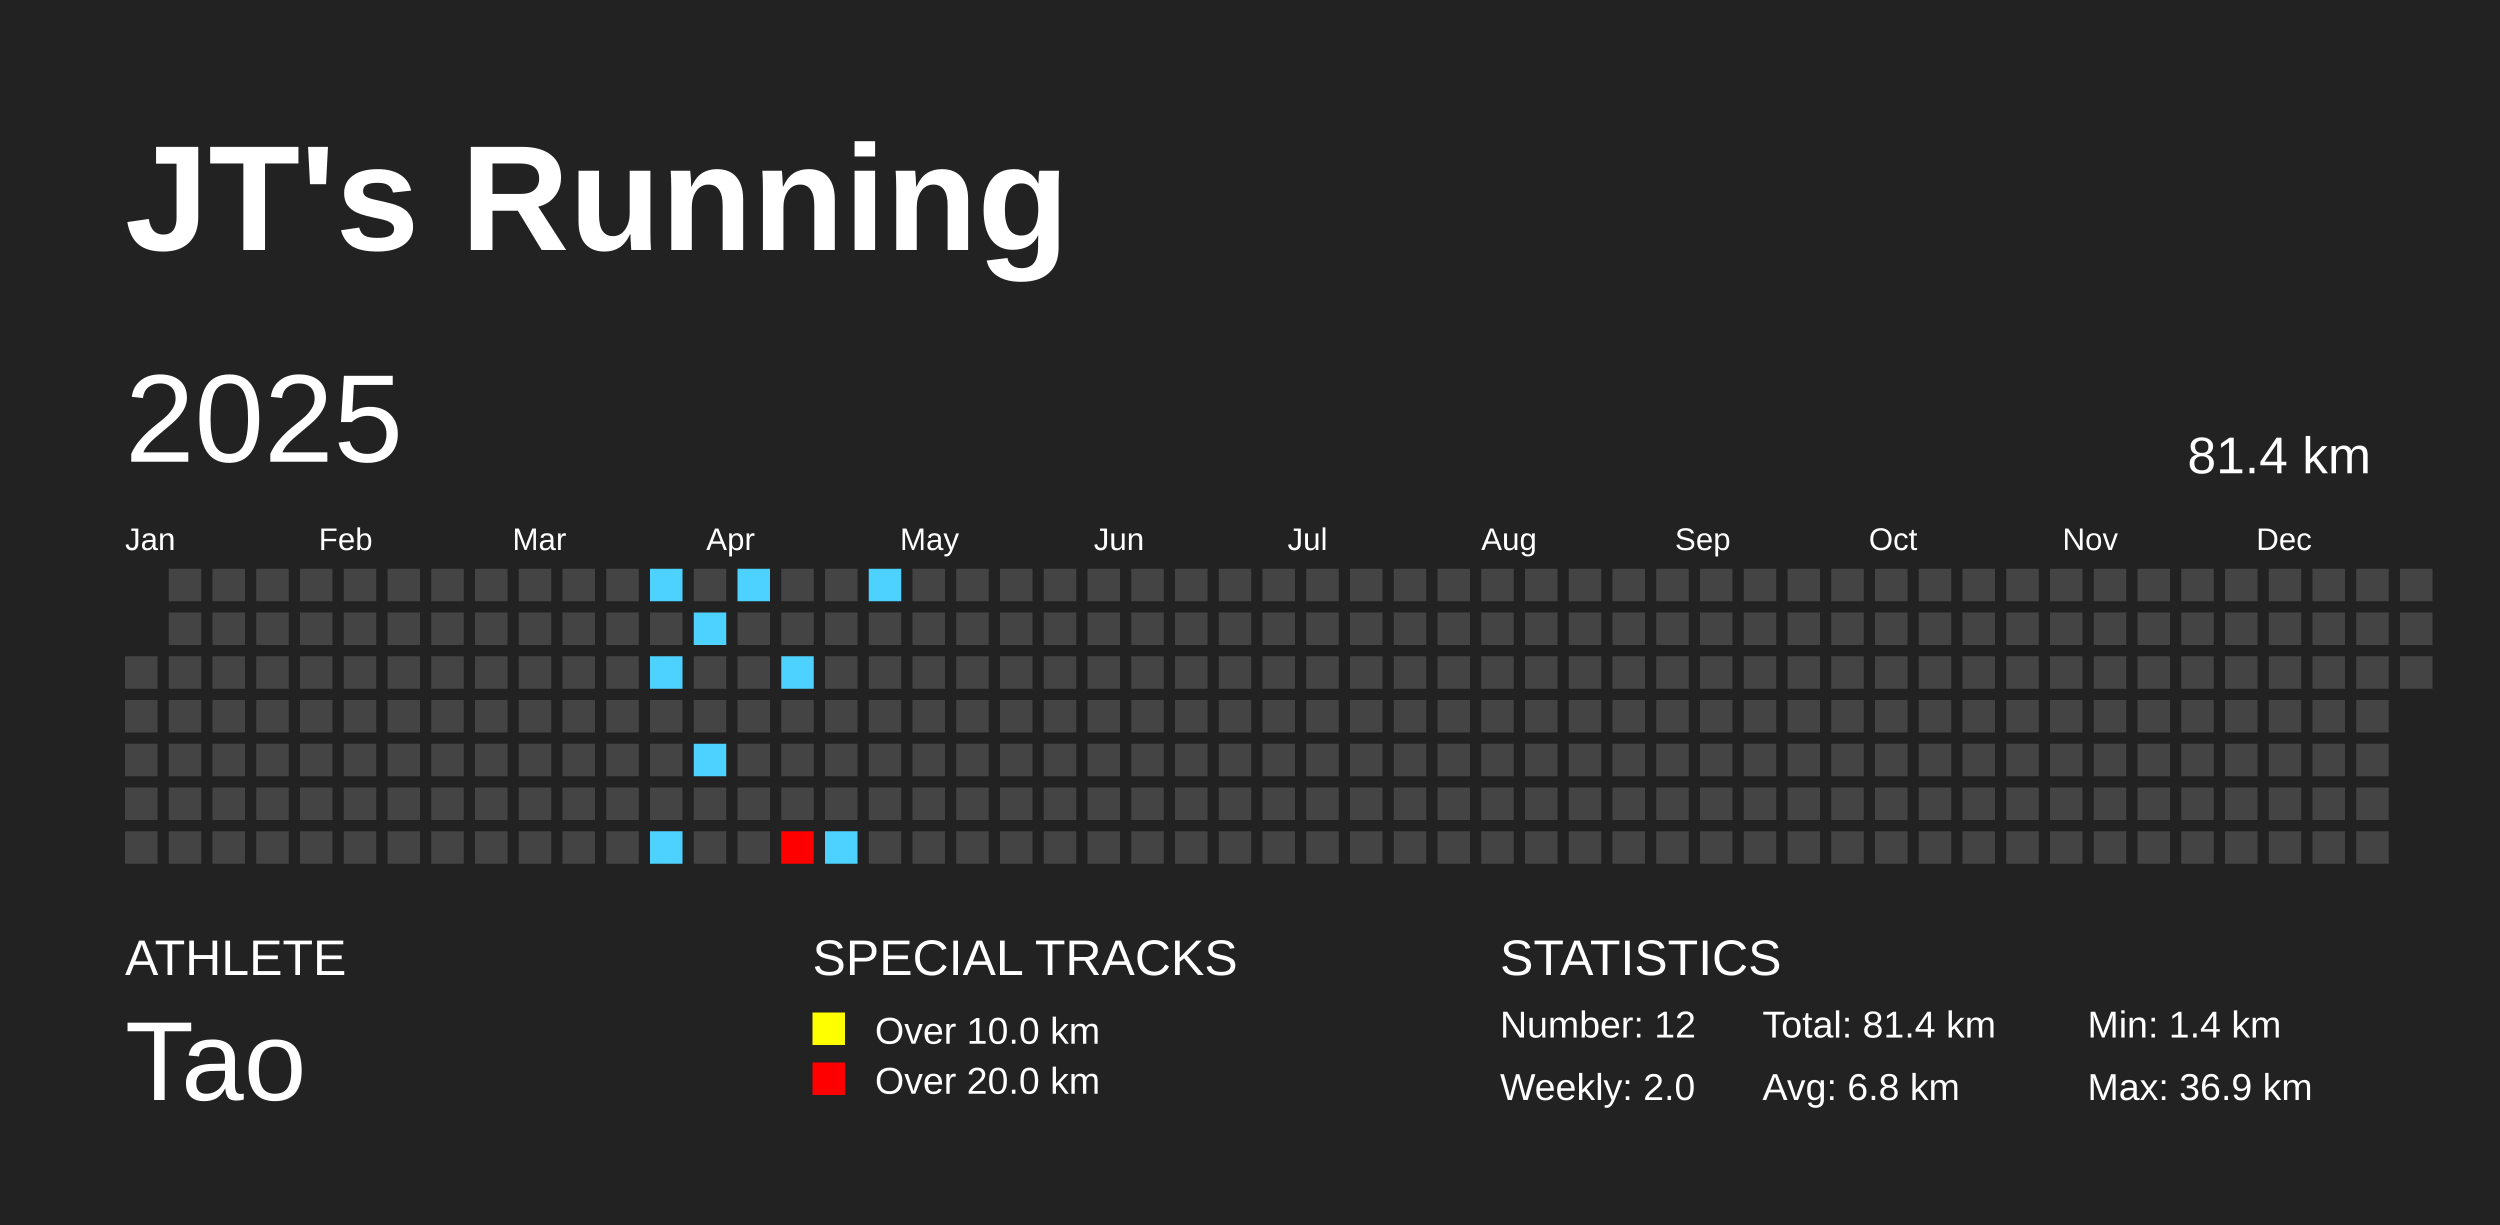
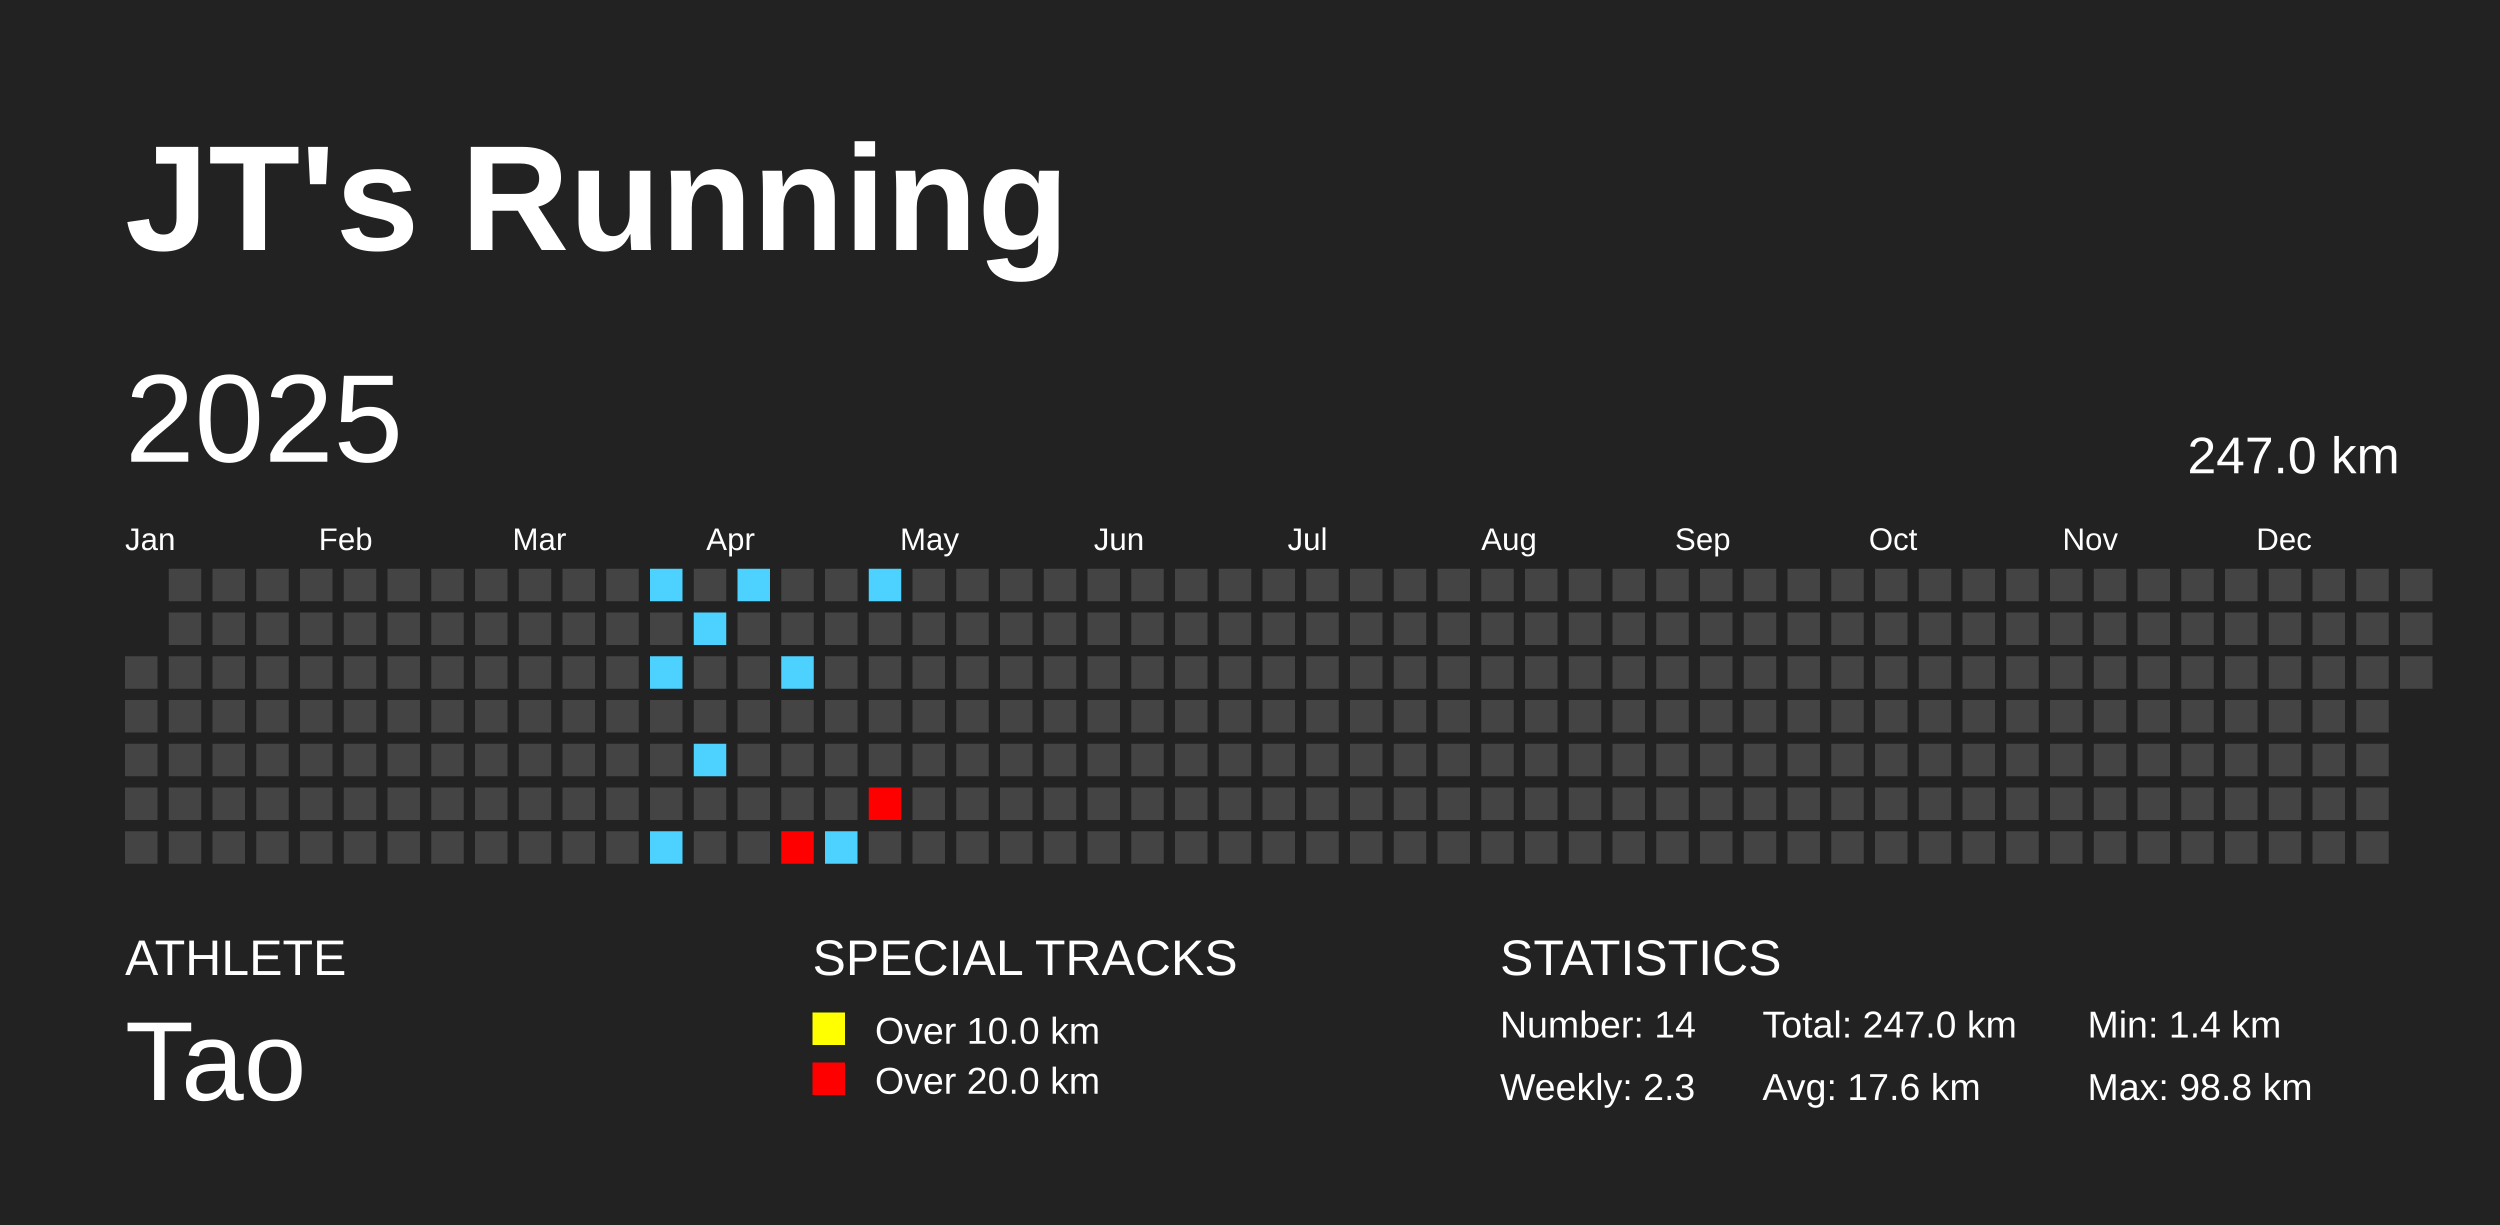
<svg xmlns="http://www.w3.org/2000/svg" baseProfile="full" height="98mm" version="1.1" viewBox="0,0,200,98" width="200mm">
  <defs />
  <rect fill="#222222" height="98" width="200" x="0" y="0" />
  <text fill="#FFFFFF" style="font-size:12px; font-family:Arial; font-weight:bold;" x="10" y="20">JT's Running</text>
  <text fill="#FFFFFF" style="font-size:4px; font-family:Arial" x="10" y="78">ATHLETE</text>
  <text fill="#FFFFFF" style="font-size:9px; font-family:Arial" x="10" y="88">Tao</text>
  <text fill="#FFFFFF" style="font-size:4px; font-family:Arial" x="65" y="78">SPECIAL TRACKS</text>
  <rect fill="yellow" height="2.6" width="2.6" x="65" y="81" />
  <text fill="#FFFFFF" style="font-size:3px; font-family:Arial" x="70" y="83.5">Over 10.0 km</text>
  <rect fill="red" height="2.6" width="2.6" x="65" y="85" />
  <text fill="#FFFFFF" style="font-size:3px; font-family:Arial" x="70" y="87.5">Over 20.0 km</text>
  <text fill="#FFFFFF" style="font-size:4px; font-family:Arial" x="120" y="78">STATISTICS</text>
-   <text fill="#FFFFFF" style="font-size:3px; font-family:Arial" x="120" y="83">Number: 12</text>
-   <text fill="#FFFFFF" style="font-size:3px; font-family:Arial" x="120" y="88">Weekly: 2.0</text>
-   <text fill="#FFFFFF" style="font-size:3px; font-family:Arial" x="141" y="83">Total: 81.4 km</text>
-   <text fill="#FFFFFF" style="font-size:3px; font-family:Arial" x="141" y="88">Avg: 6.8 km</text>
+   <text fill="#FFFFFF" style="font-size:3px; font-family:Arial" x="120" y="83">Number: 14</text>
+   <text fill="#FFFFFF" style="font-size:3px; font-family:Arial" x="120" y="88">Weekly: 2.3</text>
+   <text fill="#FFFFFF" style="font-size:3px; font-family:Arial" x="141" y="83">Total: 247.0 km</text>
+   <text fill="#FFFFFF" style="font-size:3px; font-family:Arial" x="141" y="88">Avg: 17.6 km</text>
  <text fill="#FFFFFF" style="font-size:3px; font-family:Arial" x="167" y="83">Min: 1.4 km</text>
-   <text fill="#FFFFFF" style="font-size:3px; font-family:Arial" x="167" y="88">Max: 36.9 km</text>
+   <text fill="#FFFFFF" style="font-size:3px; font-family:Arial" x="167" y="88">Max: 98.8 km</text>
  <text dominant-baseline="hanging" fill="#FFFFFF" style="font-size:10.0px; font-family:Arial;" x="10" y="30">2025</text>
-   <text dominant-baseline="hanging" fill="#FFFFFF" style="font-size:4.125px; font-family:Arial;" x="175" y="35">81.4 km</text>
+   <text dominant-baseline="hanging" fill="#FFFFFF" style="font-size:4.125px; font-family:Arial;" x="175" y="35">247.0 km</text>
  <text fill="#FFFFFF" style="font-size:2.5px; font-family:Arial" x="10.0" y="44">Jan</text>
  <text fill="#FFFFFF" style="font-size:2.5px; font-family:Arial" x="25.5" y="44">Feb</text>
  <text fill="#FFFFFF" style="font-size:2.5px; font-family:Arial" x="41.0" y="44">Mar</text>
  <text fill="#FFFFFF" style="font-size:2.5px; font-family:Arial" x="56.5" y="44">Apr</text>
  <text fill="#FFFFFF" style="font-size:2.5px; font-family:Arial" x="72.0" y="44">May</text>
  <text fill="#FFFFFF" style="font-size:2.5px; font-family:Arial" x="87.5" y="44">Jun</text>
  <text fill="#FFFFFF" style="font-size:2.5px; font-family:Arial" x="103.0" y="44">Jul</text>
  <text fill="#FFFFFF" style="font-size:2.5px; font-family:Arial" x="118.5" y="44">Aug</text>
  <text fill="#FFFFFF" style="font-size:2.5px; font-family:Arial" x="134.0" y="44">Sep</text>
  <text fill="#FFFFFF" style="font-size:2.5px; font-family:Arial" x="149.5" y="44">Oct</text>
  <text fill="#FFFFFF" style="font-size:2.5px; font-family:Arial" x="165.0" y="44">Nov</text>
  <text fill="#FFFFFF" style="font-size:2.5px; font-family:Arial" x="180.5" y="44">Dec</text>
  <rect fill="#444444" height="2.6" width="2.6" x="10.0" y="52.5" />
  <rect fill="#444444" height="2.6" width="2.6" x="10.0" y="56.0" />
  <rect fill="#444444" height="2.6" width="2.6" x="10.0" y="59.5" />
  <rect fill="#444444" height="2.6" width="2.6" x="10.0" y="63.0" />
  <rect fill="#444444" height="2.6" width="2.6" x="10.0" y="66.5" />
  <rect fill="#444444" height="2.6" width="2.6" x="13.5" y="45.5" />
  <rect fill="#444444" height="2.6" width="2.6" x="13.5" y="49.0" />
  <rect fill="#444444" height="2.6" width="2.6" x="13.5" y="52.5" />
  <rect fill="#444444" height="2.6" width="2.6" x="13.5" y="56.0" />
  <rect fill="#444444" height="2.6" width="2.6" x="13.5" y="59.5" />
  <rect fill="#444444" height="2.6" width="2.6" x="13.5" y="63.0" />
  <rect fill="#444444" height="2.6" width="2.6" x="13.5" y="66.5" />
  <rect fill="#444444" height="2.6" width="2.6" x="17.0" y="45.5" />
  <rect fill="#444444" height="2.6" width="2.6" x="17.0" y="49.0" />
  <rect fill="#444444" height="2.6" width="2.6" x="17.0" y="52.5" />
  <rect fill="#444444" height="2.6" width="2.6" x="17.0" y="56.0" />
  <rect fill="#444444" height="2.6" width="2.6" x="17.0" y="59.5" />
  <rect fill="#444444" height="2.6" width="2.6" x="17.0" y="63.0" />
  <rect fill="#444444" height="2.6" width="2.6" x="17.0" y="66.5" />
  <rect fill="#444444" height="2.6" width="2.6" x="20.5" y="45.5" />
  <rect fill="#444444" height="2.6" width="2.6" x="20.5" y="49.0" />
  <rect fill="#444444" height="2.6" width="2.6" x="20.5" y="52.5" />
  <rect fill="#444444" height="2.6" width="2.6" x="20.5" y="56.0" />
  <rect fill="#444444" height="2.6" width="2.6" x="20.5" y="59.5" />
  <rect fill="#444444" height="2.6" width="2.6" x="20.5" y="63.0" />
  <rect fill="#444444" height="2.6" width="2.6" x="20.5" y="66.5" />
  <rect fill="#444444" height="2.6" width="2.6" x="24.0" y="45.5" />
  <rect fill="#444444" height="2.6" width="2.6" x="24.0" y="49.0" />
  <rect fill="#444444" height="2.6" width="2.6" x="24.0" y="52.5" />
  <rect fill="#444444" height="2.6" width="2.6" x="24.0" y="56.0" />
  <rect fill="#444444" height="2.6" width="2.6" x="24.0" y="59.5" />
  <rect fill="#444444" height="2.6" width="2.6" x="24.0" y="63.0" />
  <rect fill="#444444" height="2.6" width="2.6" x="24.0" y="66.5" />
  <rect fill="#444444" height="2.6" width="2.6" x="27.5" y="45.5" />
  <rect fill="#444444" height="2.6" width="2.6" x="27.5" y="49.0" />
  <rect fill="#444444" height="2.6" width="2.6" x="27.5" y="52.5" />
  <rect fill="#444444" height="2.6" width="2.6" x="27.5" y="56.0" />
  <rect fill="#444444" height="2.6" width="2.6" x="27.5" y="59.5" />
  <rect fill="#444444" height="2.6" width="2.6" x="27.5" y="63.0" />
  <rect fill="#444444" height="2.6" width="2.6" x="27.5" y="66.5" />
  <rect fill="#444444" height="2.6" width="2.6" x="31.0" y="45.5" />
  <rect fill="#444444" height="2.6" width="2.6" x="31.0" y="49.0" />
  <rect fill="#444444" height="2.6" width="2.6" x="31.0" y="52.5" />
  <rect fill="#444444" height="2.6" width="2.6" x="31.0" y="56.0" />
  <rect fill="#444444" height="2.6" width="2.6" x="31.0" y="59.5" />
  <rect fill="#444444" height="2.6" width="2.6" x="31.0" y="63.0" />
  <rect fill="#444444" height="2.6" width="2.6" x="31.0" y="66.5" />
  <rect fill="#444444" height="2.6" width="2.6" x="34.5" y="45.5" />
  <rect fill="#444444" height="2.6" width="2.6" x="34.5" y="49.0" />
  <rect fill="#444444" height="2.6" width="2.6" x="34.5" y="52.5" />
  <rect fill="#444444" height="2.6" width="2.6" x="34.5" y="56.0" />
  <rect fill="#444444" height="2.6" width="2.6" x="34.5" y="59.5" />
  <rect fill="#444444" height="2.6" width="2.6" x="34.5" y="63.0" />
  <rect fill="#444444" height="2.6" width="2.6" x="34.5" y="66.5" />
  <rect fill="#444444" height="2.6" width="2.6" x="38.0" y="45.5" />
  <rect fill="#444444" height="2.6" width="2.6" x="38.0" y="49.0" />
  <rect fill="#444444" height="2.6" width="2.6" x="38.0" y="52.5" />
  <rect fill="#444444" height="2.6" width="2.6" x="38.0" y="56.0" />
  <rect fill="#444444" height="2.6" width="2.6" x="38.0" y="59.5" />
  <rect fill="#444444" height="2.6" width="2.6" x="38.0" y="63.0" />
  <rect fill="#444444" height="2.6" width="2.6" x="38.0" y="66.5" />
  <rect fill="#444444" height="2.6" width="2.6" x="41.5" y="45.5" />
  <rect fill="#444444" height="2.6" width="2.6" x="41.5" y="49.0" />
  <rect fill="#444444" height="2.6" width="2.6" x="41.5" y="52.5" />
  <rect fill="#444444" height="2.6" width="2.6" x="41.5" y="56.0" />
  <rect fill="#444444" height="2.6" width="2.6" x="41.5" y="59.5" />
  <rect fill="#444444" height="2.6" width="2.6" x="41.5" y="63.0" />
  <rect fill="#444444" height="2.6" width="2.6" x="41.5" y="66.5" />
  <rect fill="#444444" height="2.6" width="2.6" x="45.0" y="45.5" />
  <rect fill="#444444" height="2.6" width="2.6" x="45.0" y="49.0" />
  <rect fill="#444444" height="2.6" width="2.6" x="45.0" y="52.5" />
  <rect fill="#444444" height="2.6" width="2.6" x="45.0" y="56.0" />
  <rect fill="#444444" height="2.6" width="2.6" x="45.0" y="59.5" />
  <rect fill="#444444" height="2.6" width="2.6" x="45.0" y="63.0" />
  <rect fill="#444444" height="2.6" width="2.6" x="45.0" y="66.5" />
  <rect fill="#444444" height="2.6" width="2.6" x="48.5" y="45.5" />
  <rect fill="#444444" height="2.6" width="2.6" x="48.5" y="49.0" />
  <rect fill="#444444" height="2.6" width="2.6" x="48.5" y="52.5" />
  <rect fill="#444444" height="2.6" width="2.6" x="48.5" y="56.0" />
  <rect fill="#444444" height="2.6" width="2.6" x="48.5" y="59.5" />
  <rect fill="#444444" height="2.6" width="2.6" x="48.5" y="63.0" />
  <rect fill="#444444" height="2.6" width="2.6" x="48.5" y="66.5" />
  <rect fill="#4dd2ff" height="2.6" width="2.6" x="52.0" y="45.5" />
  <rect fill="#444444" height="2.6" width="2.6" x="52.0" y="49.0" />
  <rect fill="#4dd2ff" height="2.6" width="2.6" x="52.0" y="52.5" />
  <rect fill="#444444" height="2.6" width="2.6" x="52.0" y="56.0" />
  <rect fill="#444444" height="2.6" width="2.6" x="52.0" y="59.5" />
  <rect fill="#444444" height="2.6" width="2.6" x="52.0" y="63.0" />
  <rect fill="#4dd2ff" height="2.6" width="2.6" x="52.0" y="66.5" />
  <rect fill="#444444" height="2.6" width="2.6" x="55.5" y="45.5" />
  <rect fill="#4dd2ff" height="2.6" width="2.6" x="55.5" y="49.0" />
  <rect fill="#444444" height="2.6" width="2.6" x="55.5" y="52.5" />
  <rect fill="#444444" height="2.6" width="2.6" x="55.5" y="56.0" />
  <rect fill="#4dd2ff" height="2.6" width="2.6" x="55.5" y="59.5" />
  <rect fill="#444444" height="2.6" width="2.6" x="55.5" y="63.0" />
  <rect fill="#444444" height="2.6" width="2.6" x="55.5" y="66.5" />
  <rect fill="#4dd2ff" height="2.6" width="2.6" x="59.0" y="45.5" />
  <rect fill="#444444" height="2.6" width="2.6" x="59.0" y="49.0" />
  <rect fill="#444444" height="2.6" width="2.6" x="59.0" y="52.5" />
  <rect fill="#444444" height="2.6" width="2.6" x="59.0" y="56.0" />
  <rect fill="#444444" height="2.6" width="2.6" x="59.0" y="59.5" />
  <rect fill="#444444" height="2.6" width="2.6" x="59.0" y="63.0" />
  <rect fill="#444444" height="2.6" width="2.6" x="59.0" y="66.5" />
  <rect fill="#444444" height="2.6" width="2.6" x="62.5" y="45.5" />
  <rect fill="#444444" height="2.6" width="2.6" x="62.5" y="49.0" />
  <rect fill="#4dd2ff" height="2.6" width="2.6" x="62.5" y="52.5" />
  <rect fill="#444444" height="2.6" width="2.6" x="62.5" y="56.0" />
  <rect fill="#444444" height="2.6" width="2.6" x="62.5" y="59.5" />
  <rect fill="#444444" height="2.6" width="2.6" x="62.5" y="63.0" />
  <rect fill="red" height="2.6" width="2.6" x="62.5" y="66.5" />
  <rect fill="#444444" height="2.6" width="2.6" x="66.0" y="45.5" />
  <rect fill="#444444" height="2.6" width="2.6" x="66.0" y="49.0" />
  <rect fill="#444444" height="2.6" width="2.6" x="66.0" y="52.5" />
  <rect fill="#444444" height="2.6" width="2.6" x="66.0" y="56.0" />
  <rect fill="#444444" height="2.6" width="2.6" x="66.0" y="59.5" />
  <rect fill="#444444" height="2.6" width="2.6" x="66.0" y="63.0" />
  <rect fill="#4dd2ff" height="2.6" width="2.6" x="66.0" y="66.5" />
  <rect fill="#4dd2ff" height="2.6" width="2.6" x="69.5" y="45.5" />
  <rect fill="#444444" height="2.6" width="2.6" x="69.5" y="49.0" />
  <rect fill="#444444" height="2.6" width="2.6" x="69.5" y="52.5" />
  <rect fill="#444444" height="2.6" width="2.6" x="69.5" y="56.0" />
  <rect fill="#444444" height="2.6" width="2.6" x="69.5" y="59.5" />
-   <rect fill="#444444" height="2.6" width="2.6" x="69.5" y="63.0" />
+   <rect fill="red" height="2.6" width="2.6" x="69.5" y="63.0" />
  <rect fill="#444444" height="2.6" width="2.6" x="69.5" y="66.5" />
  <rect fill="#444444" height="2.6" width="2.6" x="73.0" y="45.5" />
  <rect fill="#444444" height="2.6" width="2.6" x="73.0" y="49.0" />
  <rect fill="#444444" height="2.6" width="2.6" x="73.0" y="52.5" />
  <rect fill="#444444" height="2.6" width="2.6" x="73.0" y="56.0" />
  <rect fill="#444444" height="2.6" width="2.6" x="73.0" y="59.5" />
  <rect fill="#444444" height="2.6" width="2.6" x="73.0" y="63.0" />
  <rect fill="#444444" height="2.6" width="2.6" x="73.0" y="66.5" />
  <rect fill="#444444" height="2.6" width="2.6" x="76.5" y="45.5" />
  <rect fill="#444444" height="2.6" width="2.6" x="76.5" y="49.0" />
  <rect fill="#444444" height="2.6" width="2.6" x="76.5" y="52.5" />
  <rect fill="#444444" height="2.6" width="2.6" x="76.5" y="56.0" />
  <rect fill="#444444" height="2.6" width="2.6" x="76.5" y="59.5" />
  <rect fill="#444444" height="2.6" width="2.6" x="76.5" y="63.0" />
  <rect fill="#444444" height="2.6" width="2.6" x="76.5" y="66.5" />
  <rect fill="#444444" height="2.6" width="2.6" x="80.0" y="45.5" />
  <rect fill="#444444" height="2.6" width="2.6" x="80.0" y="49.0" />
  <rect fill="#444444" height="2.6" width="2.6" x="80.0" y="52.5" />
  <rect fill="#444444" height="2.6" width="2.6" x="80.0" y="56.0" />
  <rect fill="#444444" height="2.6" width="2.6" x="80.0" y="59.5" />
  <rect fill="#444444" height="2.6" width="2.6" x="80.0" y="63.0" />
  <rect fill="#444444" height="2.6" width="2.6" x="80.0" y="66.5" />
  <rect fill="#444444" height="2.6" width="2.6" x="83.5" y="45.5" />
  <rect fill="#444444" height="2.6" width="2.6" x="83.5" y="49.0" />
  <rect fill="#444444" height="2.6" width="2.6" x="83.5" y="52.5" />
  <rect fill="#444444" height="2.6" width="2.6" x="83.5" y="56.0" />
  <rect fill="#444444" height="2.6" width="2.6" x="83.5" y="59.5" />
  <rect fill="#444444" height="2.6" width="2.6" x="83.5" y="63.0" />
  <rect fill="#444444" height="2.6" width="2.6" x="83.5" y="66.5" />
  <rect fill="#444444" height="2.6" width="2.6" x="87.0" y="45.5" />
  <rect fill="#444444" height="2.6" width="2.6" x="87.0" y="49.0" />
  <rect fill="#444444" height="2.6" width="2.6" x="87.0" y="52.5" />
  <rect fill="#444444" height="2.6" width="2.6" x="87.0" y="56.0" />
  <rect fill="#444444" height="2.6" width="2.6" x="87.0" y="59.5" />
  <rect fill="#444444" height="2.6" width="2.6" x="87.0" y="63.0" />
  <rect fill="#444444" height="2.6" width="2.6" x="87.0" y="66.5" />
  <rect fill="#444444" height="2.6" width="2.6" x="90.5" y="45.5" />
  <rect fill="#444444" height="2.6" width="2.6" x="90.5" y="49.0" />
  <rect fill="#444444" height="2.6" width="2.6" x="90.5" y="52.5" />
  <rect fill="#444444" height="2.6" width="2.6" x="90.5" y="56.0" />
  <rect fill="#444444" height="2.6" width="2.6" x="90.5" y="59.5" />
  <rect fill="#444444" height="2.6" width="2.6" x="90.5" y="63.0" />
  <rect fill="#444444" height="2.6" width="2.6" x="90.5" y="66.5" />
  <rect fill="#444444" height="2.6" width="2.6" x="94.0" y="45.5" />
  <rect fill="#444444" height="2.6" width="2.6" x="94.0" y="49.0" />
  <rect fill="#444444" height="2.6" width="2.6" x="94.0" y="52.5" />
  <rect fill="#444444" height="2.6" width="2.6" x="94.0" y="56.0" />
  <rect fill="#444444" height="2.6" width="2.6" x="94.0" y="59.5" />
  <rect fill="#444444" height="2.6" width="2.6" x="94.0" y="63.0" />
  <rect fill="#444444" height="2.6" width="2.6" x="94.0" y="66.5" />
  <rect fill="#444444" height="2.6" width="2.6" x="97.5" y="45.5" />
  <rect fill="#444444" height="2.6" width="2.6" x="97.5" y="49.0" />
  <rect fill="#444444" height="2.6" width="2.6" x="97.5" y="52.5" />
  <rect fill="#444444" height="2.6" width="2.6" x="97.5" y="56.0" />
  <rect fill="#444444" height="2.6" width="2.6" x="97.5" y="59.5" />
  <rect fill="#444444" height="2.6" width="2.6" x="97.5" y="63.0" />
  <rect fill="#444444" height="2.6" width="2.6" x="97.5" y="66.5" />
  <rect fill="#444444" height="2.6" width="2.6" x="101.0" y="45.5" />
  <rect fill="#444444" height="2.6" width="2.6" x="101.0" y="49.0" />
  <rect fill="#444444" height="2.6" width="2.6" x="101.0" y="52.5" />
  <rect fill="#444444" height="2.6" width="2.6" x="101.0" y="56.0" />
  <rect fill="#444444" height="2.6" width="2.6" x="101.0" y="59.5" />
  <rect fill="#444444" height="2.6" width="2.6" x="101.0" y="63.0" />
  <rect fill="#444444" height="2.6" width="2.6" x="101.0" y="66.5" />
  <rect fill="#444444" height="2.6" width="2.6" x="104.5" y="45.5" />
  <rect fill="#444444" height="2.6" width="2.6" x="104.5" y="49.0" />
  <rect fill="#444444" height="2.6" width="2.6" x="104.5" y="52.5" />
  <rect fill="#444444" height="2.6" width="2.6" x="104.5" y="56.0" />
  <rect fill="#444444" height="2.6" width="2.6" x="104.5" y="59.5" />
  <rect fill="#444444" height="2.6" width="2.6" x="104.5" y="63.0" />
  <rect fill="#444444" height="2.6" width="2.6" x="104.5" y="66.5" />
  <rect fill="#444444" height="2.6" width="2.6" x="108.0" y="45.5" />
  <rect fill="#444444" height="2.6" width="2.6" x="108.0" y="49.0" />
  <rect fill="#444444" height="2.6" width="2.6" x="108.0" y="52.5" />
  <rect fill="#444444" height="2.6" width="2.6" x="108.0" y="56.0" />
  <rect fill="#444444" height="2.6" width="2.6" x="108.0" y="59.5" />
  <rect fill="#444444" height="2.6" width="2.6" x="108.0" y="63.0" />
  <rect fill="#444444" height="2.6" width="2.6" x="108.0" y="66.5" />
  <rect fill="#444444" height="2.6" width="2.6" x="111.5" y="45.5" />
  <rect fill="#444444" height="2.6" width="2.6" x="111.5" y="49.0" />
  <rect fill="#444444" height="2.6" width="2.6" x="111.5" y="52.5" />
  <rect fill="#444444" height="2.6" width="2.6" x="111.5" y="56.0" />
  <rect fill="#444444" height="2.6" width="2.6" x="111.5" y="59.5" />
  <rect fill="#444444" height="2.6" width="2.6" x="111.5" y="63.0" />
  <rect fill="#444444" height="2.6" width="2.6" x="111.5" y="66.5" />
  <rect fill="#444444" height="2.6" width="2.6" x="115.0" y="45.5" />
  <rect fill="#444444" height="2.6" width="2.6" x="115.0" y="49.0" />
  <rect fill="#444444" height="2.6" width="2.6" x="115.0" y="52.5" />
  <rect fill="#444444" height="2.6" width="2.6" x="115.0" y="56.0" />
  <rect fill="#444444" height="2.6" width="2.6" x="115.0" y="59.5" />
  <rect fill="#444444" height="2.6" width="2.6" x="115.0" y="63.0" />
  <rect fill="#444444" height="2.6" width="2.6" x="115.0" y="66.5" />
  <rect fill="#444444" height="2.6" width="2.6" x="118.5" y="45.5" />
  <rect fill="#444444" height="2.6" width="2.6" x="118.5" y="49.0" />
  <rect fill="#444444" height="2.6" width="2.6" x="118.5" y="52.5" />
  <rect fill="#444444" height="2.6" width="2.6" x="118.5" y="56.0" />
  <rect fill="#444444" height="2.6" width="2.6" x="118.5" y="59.5" />
  <rect fill="#444444" height="2.6" width="2.6" x="118.5" y="63.0" />
  <rect fill="#444444" height="2.6" width="2.6" x="118.5" y="66.5" />
  <rect fill="#444444" height="2.6" width="2.6" x="122.0" y="45.5" />
  <rect fill="#444444" height="2.6" width="2.6" x="122.0" y="49.0" />
  <rect fill="#444444" height="2.6" width="2.6" x="122.0" y="52.5" />
  <rect fill="#444444" height="2.6" width="2.6" x="122.0" y="56.0" />
  <rect fill="#444444" height="2.6" width="2.6" x="122.0" y="59.5" />
  <rect fill="#444444" height="2.6" width="2.6" x="122.0" y="63.0" />
  <rect fill="#444444" height="2.6" width="2.6" x="122.0" y="66.5" />
  <rect fill="#444444" height="2.6" width="2.6" x="125.5" y="45.5" />
  <rect fill="#444444" height="2.6" width="2.6" x="125.5" y="49.0" />
  <rect fill="#444444" height="2.6" width="2.6" x="125.5" y="52.5" />
  <rect fill="#444444" height="2.6" width="2.6" x="125.5" y="56.0" />
  <rect fill="#444444" height="2.6" width="2.6" x="125.5" y="59.5" />
  <rect fill="#444444" height="2.6" width="2.6" x="125.5" y="63.0" />
  <rect fill="#444444" height="2.6" width="2.6" x="125.5" y="66.5" />
  <rect fill="#444444" height="2.6" width="2.6" x="129.0" y="45.5" />
  <rect fill="#444444" height="2.6" width="2.6" x="129.0" y="49.0" />
  <rect fill="#444444" height="2.6" width="2.6" x="129.0" y="52.5" />
  <rect fill="#444444" height="2.6" width="2.6" x="129.0" y="56.0" />
  <rect fill="#444444" height="2.6" width="2.6" x="129.0" y="59.5" />
  <rect fill="#444444" height="2.6" width="2.6" x="129.0" y="63.0" />
  <rect fill="#444444" height="2.6" width="2.6" x="129.0" y="66.5" />
  <rect fill="#444444" height="2.6" width="2.6" x="132.5" y="45.5" />
  <rect fill="#444444" height="2.6" width="2.6" x="132.5" y="49.0" />
  <rect fill="#444444" height="2.6" width="2.6" x="132.5" y="52.5" />
  <rect fill="#444444" height="2.6" width="2.6" x="132.5" y="56.0" />
  <rect fill="#444444" height="2.6" width="2.6" x="132.5" y="59.5" />
  <rect fill="#444444" height="2.6" width="2.6" x="132.5" y="63.0" />
  <rect fill="#444444" height="2.6" width="2.6" x="132.5" y="66.5" />
  <rect fill="#444444" height="2.6" width="2.6" x="136.0" y="45.5" />
  <rect fill="#444444" height="2.6" width="2.6" x="136.0" y="49.0" />
  <rect fill="#444444" height="2.6" width="2.6" x="136.0" y="52.5" />
  <rect fill="#444444" height="2.6" width="2.6" x="136.0" y="56.0" />
  <rect fill="#444444" height="2.6" width="2.6" x="136.0" y="59.5" />
  <rect fill="#444444" height="2.6" width="2.6" x="136.0" y="63.0" />
  <rect fill="#444444" height="2.6" width="2.6" x="136.0" y="66.5" />
  <rect fill="#444444" height="2.6" width="2.6" x="139.5" y="45.5" />
  <rect fill="#444444" height="2.6" width="2.6" x="139.5" y="49.0" />
  <rect fill="#444444" height="2.6" width="2.6" x="139.5" y="52.5" />
  <rect fill="#444444" height="2.6" width="2.6" x="139.5" y="56.0" />
  <rect fill="#444444" height="2.6" width="2.6" x="139.5" y="59.5" />
  <rect fill="#444444" height="2.6" width="2.6" x="139.5" y="63.0" />
  <rect fill="#444444" height="2.6" width="2.6" x="139.5" y="66.5" />
  <rect fill="#444444" height="2.6" width="2.6" x="143.0" y="45.5" />
  <rect fill="#444444" height="2.6" width="2.6" x="143.0" y="49.0" />
  <rect fill="#444444" height="2.6" width="2.6" x="143.0" y="52.5" />
  <rect fill="#444444" height="2.6" width="2.6" x="143.0" y="56.0" />
  <rect fill="#444444" height="2.6" width="2.6" x="143.0" y="59.5" />
  <rect fill="#444444" height="2.6" width="2.6" x="143.0" y="63.0" />
  <rect fill="#444444" height="2.6" width="2.6" x="143.0" y="66.5" />
  <rect fill="#444444" height="2.6" width="2.6" x="146.5" y="45.5" />
  <rect fill="#444444" height="2.6" width="2.6" x="146.5" y="49.0" />
  <rect fill="#444444" height="2.6" width="2.6" x="146.5" y="52.5" />
  <rect fill="#444444" height="2.6" width="2.6" x="146.5" y="56.0" />
  <rect fill="#444444" height="2.6" width="2.6" x="146.5" y="59.5" />
  <rect fill="#444444" height="2.6" width="2.6" x="146.5" y="63.0" />
  <rect fill="#444444" height="2.6" width="2.6" x="146.5" y="66.5" />
  <rect fill="#444444" height="2.6" width="2.6" x="150.0" y="45.5" />
  <rect fill="#444444" height="2.6" width="2.6" x="150.0" y="49.0" />
  <rect fill="#444444" height="2.6" width="2.6" x="150.0" y="52.5" />
  <rect fill="#444444" height="2.6" width="2.6" x="150.0" y="56.0" />
  <rect fill="#444444" height="2.6" width="2.6" x="150.0" y="59.5" />
  <rect fill="#444444" height="2.6" width="2.6" x="150.0" y="63.0" />
  <rect fill="#444444" height="2.6" width="2.6" x="150.0" y="66.5" />
  <rect fill="#444444" height="2.6" width="2.6" x="153.5" y="45.5" />
  <rect fill="#444444" height="2.6" width="2.6" x="153.5" y="49.0" />
  <rect fill="#444444" height="2.6" width="2.6" x="153.5" y="52.5" />
  <rect fill="#444444" height="2.6" width="2.6" x="153.5" y="56.0" />
  <rect fill="#444444" height="2.6" width="2.6" x="153.5" y="59.5" />
  <rect fill="#444444" height="2.6" width="2.6" x="153.5" y="63.0" />
  <rect fill="#444444" height="2.6" width="2.6" x="153.5" y="66.5" />
  <rect fill="#444444" height="2.6" width="2.6" x="157.0" y="45.5" />
  <rect fill="#444444" height="2.6" width="2.6" x="157.0" y="49.0" />
  <rect fill="#444444" height="2.6" width="2.6" x="157.0" y="52.5" />
  <rect fill="#444444" height="2.6" width="2.6" x="157.0" y="56.0" />
  <rect fill="#444444" height="2.6" width="2.6" x="157.0" y="59.5" />
  <rect fill="#444444" height="2.6" width="2.6" x="157.0" y="63.0" />
  <rect fill="#444444" height="2.6" width="2.6" x="157.0" y="66.5" />
  <rect fill="#444444" height="2.6" width="2.6" x="160.5" y="45.5" />
  <rect fill="#444444" height="2.6" width="2.6" x="160.5" y="49.0" />
  <rect fill="#444444" height="2.6" width="2.6" x="160.5" y="52.5" />
  <rect fill="#444444" height="2.6" width="2.6" x="160.5" y="56.0" />
  <rect fill="#444444" height="2.6" width="2.6" x="160.5" y="59.5" />
  <rect fill="#444444" height="2.6" width="2.6" x="160.5" y="63.0" />
  <rect fill="#444444" height="2.6" width="2.6" x="160.5" y="66.5" />
  <rect fill="#444444" height="2.6" width="2.6" x="164.0" y="45.5" />
  <rect fill="#444444" height="2.6" width="2.6" x="164.0" y="49.0" />
  <rect fill="#444444" height="2.6" width="2.6" x="164.0" y="52.5" />
  <rect fill="#444444" height="2.6" width="2.6" x="164.0" y="56.0" />
  <rect fill="#444444" height="2.6" width="2.6" x="164.0" y="59.5" />
  <rect fill="#444444" height="2.6" width="2.6" x="164.0" y="63.0" />
  <rect fill="#444444" height="2.6" width="2.6" x="164.0" y="66.5" />
  <rect fill="#444444" height="2.6" width="2.6" x="167.5" y="45.5" />
  <rect fill="#444444" height="2.6" width="2.6" x="167.5" y="49.0" />
  <rect fill="#444444" height="2.6" width="2.6" x="167.5" y="52.5" />
  <rect fill="#444444" height="2.6" width="2.6" x="167.5" y="56.0" />
  <rect fill="#444444" height="2.6" width="2.6" x="167.5" y="59.5" />
  <rect fill="#444444" height="2.6" width="2.6" x="167.5" y="63.0" />
  <rect fill="#444444" height="2.6" width="2.6" x="167.5" y="66.5" />
  <rect fill="#444444" height="2.6" width="2.6" x="171.0" y="45.5" />
  <rect fill="#444444" height="2.6" width="2.6" x="171.0" y="49.0" />
  <rect fill="#444444" height="2.6" width="2.6" x="171.0" y="52.5" />
  <rect fill="#444444" height="2.6" width="2.6" x="171.0" y="56.0" />
  <rect fill="#444444" height="2.6" width="2.6" x="171.0" y="59.5" />
  <rect fill="#444444" height="2.6" width="2.6" x="171.0" y="63.0" />
  <rect fill="#444444" height="2.6" width="2.6" x="171.0" y="66.5" />
  <rect fill="#444444" height="2.6" width="2.6" x="174.5" y="45.5" />
  <rect fill="#444444" height="2.6" width="2.6" x="174.5" y="49.0" />
  <rect fill="#444444" height="2.6" width="2.6" x="174.5" y="52.5" />
  <rect fill="#444444" height="2.6" width="2.6" x="174.5" y="56.0" />
  <rect fill="#444444" height="2.6" width="2.6" x="174.5" y="59.5" />
  <rect fill="#444444" height="2.6" width="2.6" x="174.5" y="63.0" />
  <rect fill="#444444" height="2.6" width="2.6" x="174.5" y="66.5" />
  <rect fill="#444444" height="2.6" width="2.6" x="178.0" y="45.5" />
  <rect fill="#444444" height="2.6" width="2.6" x="178.0" y="49.0" />
  <rect fill="#444444" height="2.6" width="2.6" x="178.0" y="52.5" />
  <rect fill="#444444" height="2.6" width="2.6" x="178.0" y="56.0" />
  <rect fill="#444444" height="2.6" width="2.6" x="178.0" y="59.5" />
  <rect fill="#444444" height="2.6" width="2.6" x="178.0" y="63.0" />
  <rect fill="#444444" height="2.6" width="2.6" x="178.0" y="66.5" />
  <rect fill="#444444" height="2.6" width="2.6" x="181.5" y="45.5" />
  <rect fill="#444444" height="2.6" width="2.6" x="181.5" y="49.0" />
  <rect fill="#444444" height="2.6" width="2.6" x="181.5" y="52.5" />
  <rect fill="#444444" height="2.6" width="2.6" x="181.5" y="56.0" />
  <rect fill="#444444" height="2.6" width="2.6" x="181.5" y="59.5" />
  <rect fill="#444444" height="2.6" width="2.6" x="181.5" y="63.0" />
  <rect fill="#444444" height="2.6" width="2.6" x="181.5" y="66.5" />
  <rect fill="#444444" height="2.6" width="2.6" x="185.0" y="45.5" />
  <rect fill="#444444" height="2.6" width="2.6" x="185.0" y="49.0" />
  <rect fill="#444444" height="2.6" width="2.6" x="185.0" y="52.5" />
  <rect fill="#444444" height="2.6" width="2.6" x="185.0" y="56.0" />
  <rect fill="#444444" height="2.6" width="2.6" x="185.0" y="59.5" />
  <rect fill="#444444" height="2.6" width="2.6" x="185.0" y="63.0" />
  <rect fill="#444444" height="2.6" width="2.6" x="185.0" y="66.5" />
  <rect fill="#444444" height="2.6" width="2.6" x="188.5" y="45.5" />
  <rect fill="#444444" height="2.6" width="2.6" x="188.5" y="49.0" />
  <rect fill="#444444" height="2.6" width="2.6" x="188.5" y="52.5" />
  <rect fill="#444444" height="2.6" width="2.6" x="188.5" y="56.0" />
  <rect fill="#444444" height="2.6" width="2.6" x="188.5" y="59.5" />
  <rect fill="#444444" height="2.6" width="2.6" x="188.5" y="63.0" />
  <rect fill="#444444" height="2.6" width="2.6" x="188.5" y="66.5" />
  <rect fill="#444444" height="2.6" width="2.6" x="192.0" y="45.5" />
  <rect fill="#444444" height="2.6" width="2.6" x="192.0" y="49.0" />
  <rect fill="#444444" height="2.6" width="2.6" x="192.0" y="52.5" />
</svg>
